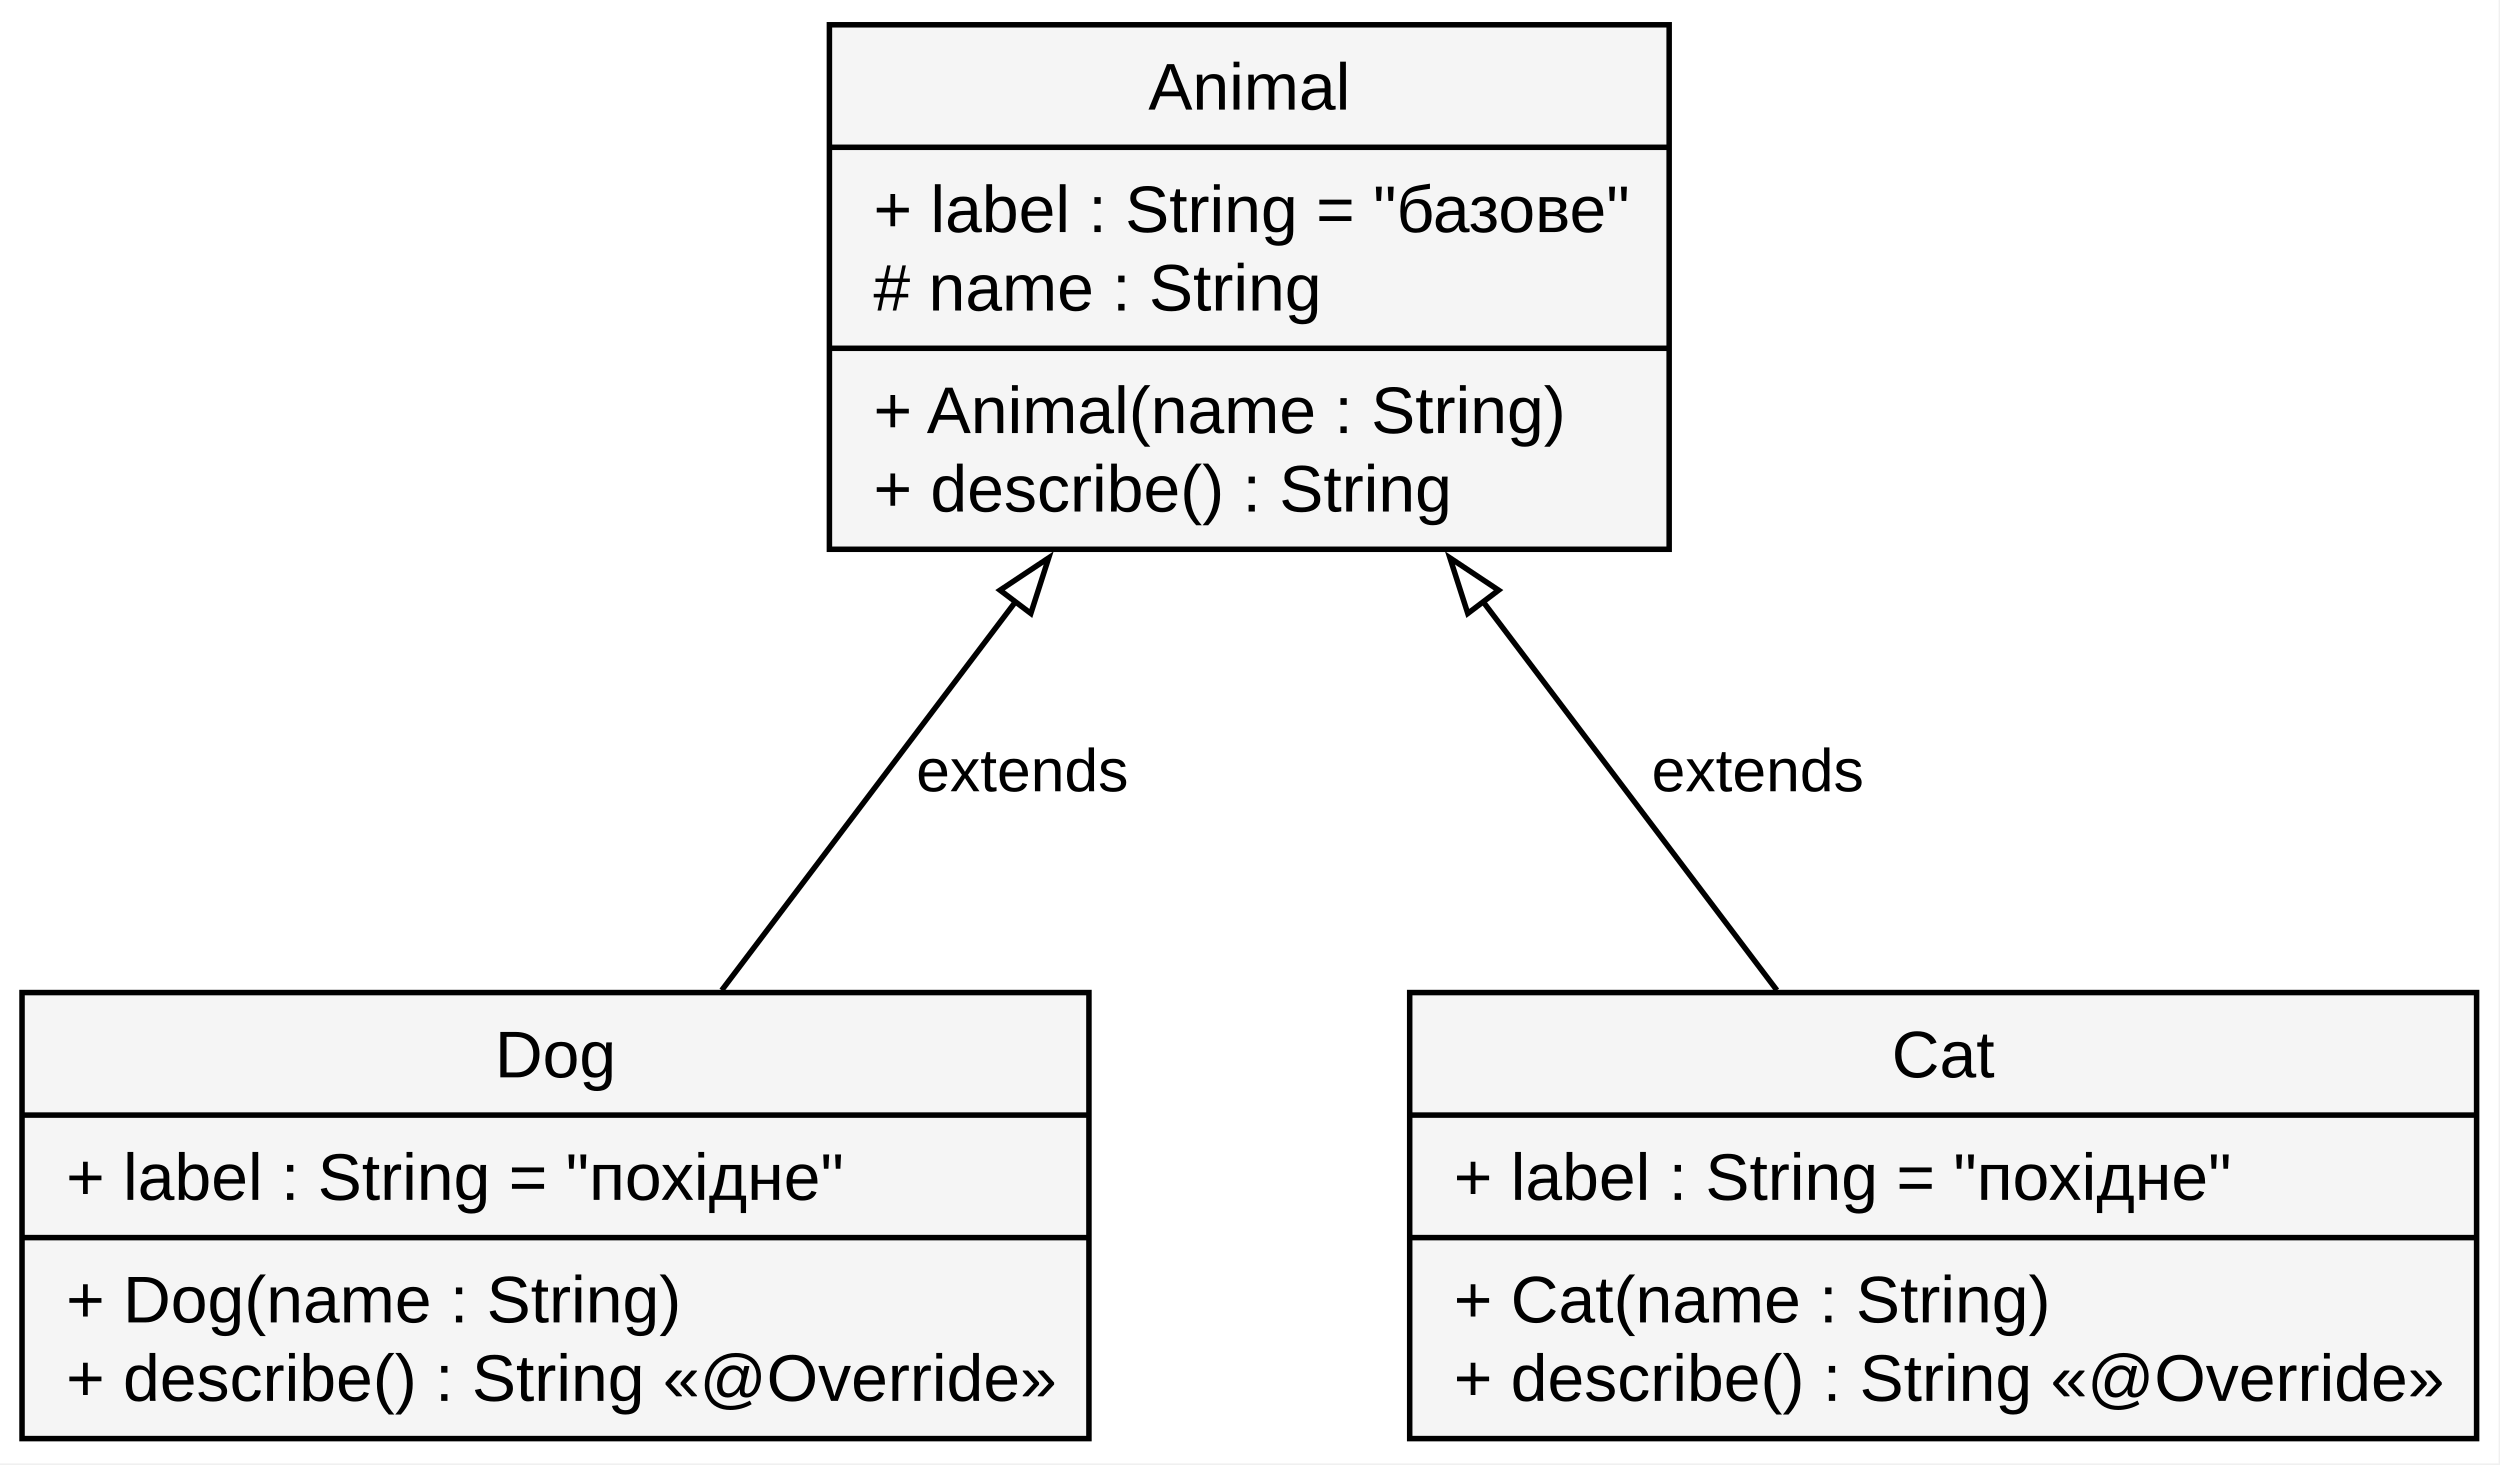
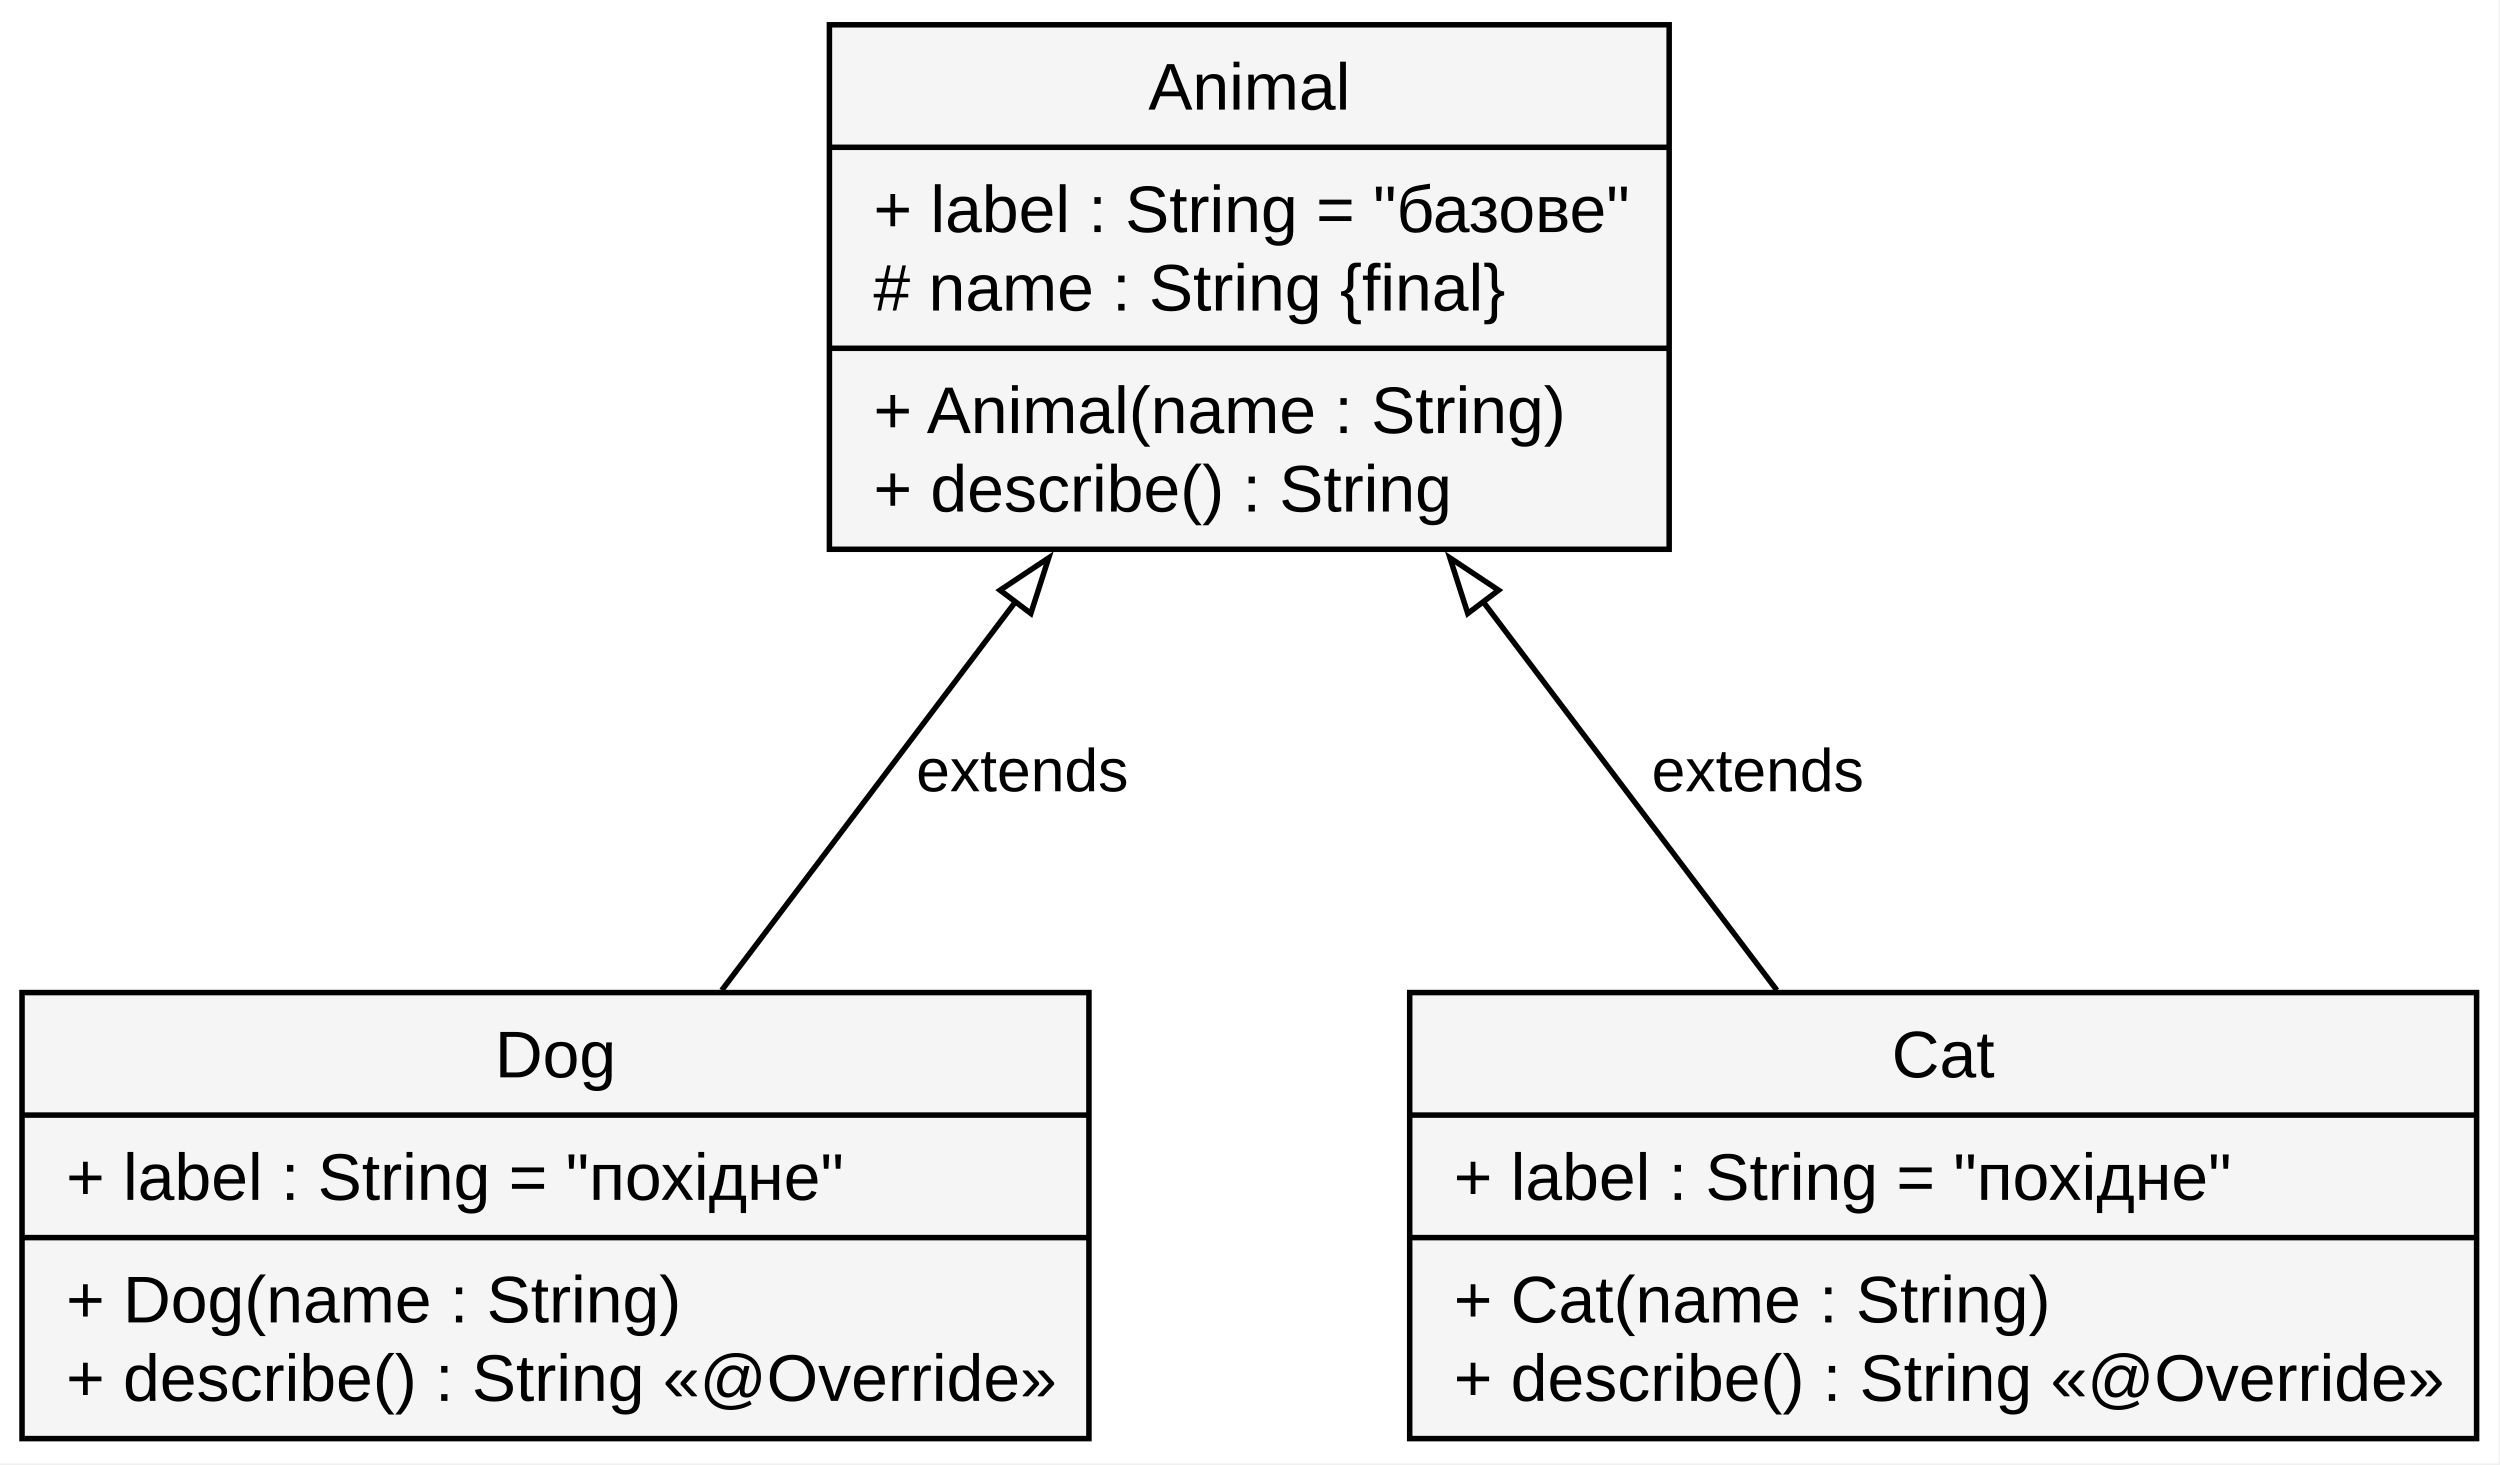
<svg xmlns="http://www.w3.org/2000/svg" width="454pt" height="266pt" viewBox="0.00 0.00 454.00 266.00">
  <g id="graph0" class="graph" transform="scale(1 1) rotate(0) translate(4 261.75)">
    <polygon fill="white" stroke="none" points="-4,4 -4,-261.75 449.75,-261.75 449.75,4 -4,4" />
    <g id="node1" class="node">
      <polygon fill="#f5f5f5" stroke="black" points="146.62,-162 146.62,-257.25 299.12,-257.25 299.12,-162 146.62,-162" />
      <text xml:space="preserve" text-anchor="middle" x="222.88" y="-241.85" font-family="Liberation Sans" font-size="12.00">Animal</text>
      <polyline fill="none" stroke="black" points="146.62,-235 299.12,-235" />
      <text xml:space="preserve" text-anchor="start" x="154.62" y="-219.6" font-family="Liberation Sans" font-size="12.00">+ label : String = "базове"</text>
-       <text xml:space="preserve" text-anchor="start" x="154.62" y="-205.35" font-family="Liberation Sans" font-size="12.00"># name : String</text>
+       <text xml:space="preserve" text-anchor="start" x="154.62" y="-205.35" font-family="Liberation Sans" font-size="12.00"># name : String {final}</text>
      <polyline fill="none" stroke="black" points="146.62,-198.5 299.12,-198.5" />
      <text xml:space="preserve" text-anchor="start" x="154.62" y="-183.1" font-family="Liberation Sans" font-size="12.00">+ Animal(name : String)</text>
      <text xml:space="preserve" text-anchor="start" x="154.62" y="-168.85" font-family="Liberation Sans" font-size="12.00">+ describe() : String</text>
    </g>
    <g id="node2" class="node">
      <polygon fill="#f5f5f5" stroke="black" points="0,-0.5 0,-81.5 193.75,-81.5 193.75,-0.5 0,-0.5" />
      <text xml:space="preserve" text-anchor="middle" x="96.88" y="-66.1" font-family="Liberation Sans" font-size="12.00">Dog</text>
      <polyline fill="none" stroke="black" points="0,-59.25 193.75,-59.25" />
      <text xml:space="preserve" text-anchor="start" x="8" y="-43.85" font-family="Liberation Sans" font-size="12.00">+ label : String = "похідне"</text>
      <polyline fill="none" stroke="black" points="0,-37 193.75,-37" />
      <text xml:space="preserve" text-anchor="start" x="8" y="-21.6" font-family="Liberation Sans" font-size="12.00">+ Dog(name : String)</text>
      <text xml:space="preserve" text-anchor="start" x="8" y="-7.35" font-family="Liberation Sans" font-size="12.00">+ describe() : String «@Override»</text>
    </g>
    <g id="edge1" class="edge">
      <path fill="none" stroke="black" d="M127.06,-81.91C143.06,-103.07 162.98,-129.42 180.51,-152.6" />
      <polygon fill="none" stroke="black" points="177.61,-154.57 186.44,-160.44 183.2,-150.35 177.61,-154.57" />
      <text xml:space="preserve" text-anchor="middle" x="180.12" y="-118.05" font-family="Liberation Sans" font-size="11.00"> extends</text>
    </g>
    <g id="node3" class="node">
      <polygon fill="#f5f5f5" stroke="black" points="252,-0.5 252,-81.5 445.75,-81.5 445.75,-0.5 252,-0.5" />
      <text xml:space="preserve" text-anchor="middle" x="348.88" y="-66.1" font-family="Liberation Sans" font-size="12.00">Cat</text>
      <polyline fill="none" stroke="black" points="252,-59.25 445.75,-59.25" />
      <text xml:space="preserve" text-anchor="start" x="260" y="-43.85" font-family="Liberation Sans" font-size="12.00">+ label : String = "похідне"</text>
      <polyline fill="none" stroke="black" points="252,-37 445.75,-37" />
      <text xml:space="preserve" text-anchor="start" x="260" y="-21.6" font-family="Liberation Sans" font-size="12.00">+ Cat(name : String)</text>
      <text xml:space="preserve" text-anchor="start" x="260" y="-7.35" font-family="Liberation Sans" font-size="12.00">+ describe() : String «@Override»</text>
    </g>
    <g id="edge2" class="edge">
      <path fill="none" stroke="black" d="M318.69,-81.91C302.69,-103.07 282.77,-129.42 265.24,-152.6" />
      <polygon fill="none" stroke="black" points="262.55,-150.35 259.31,-160.44 268.14,-154.57 262.55,-150.35" />
      <text xml:space="preserve" text-anchor="middle" x="313.67" y="-118.05" font-family="Liberation Sans" font-size="11.00"> extends</text>
    </g>
  </g>
</svg>
